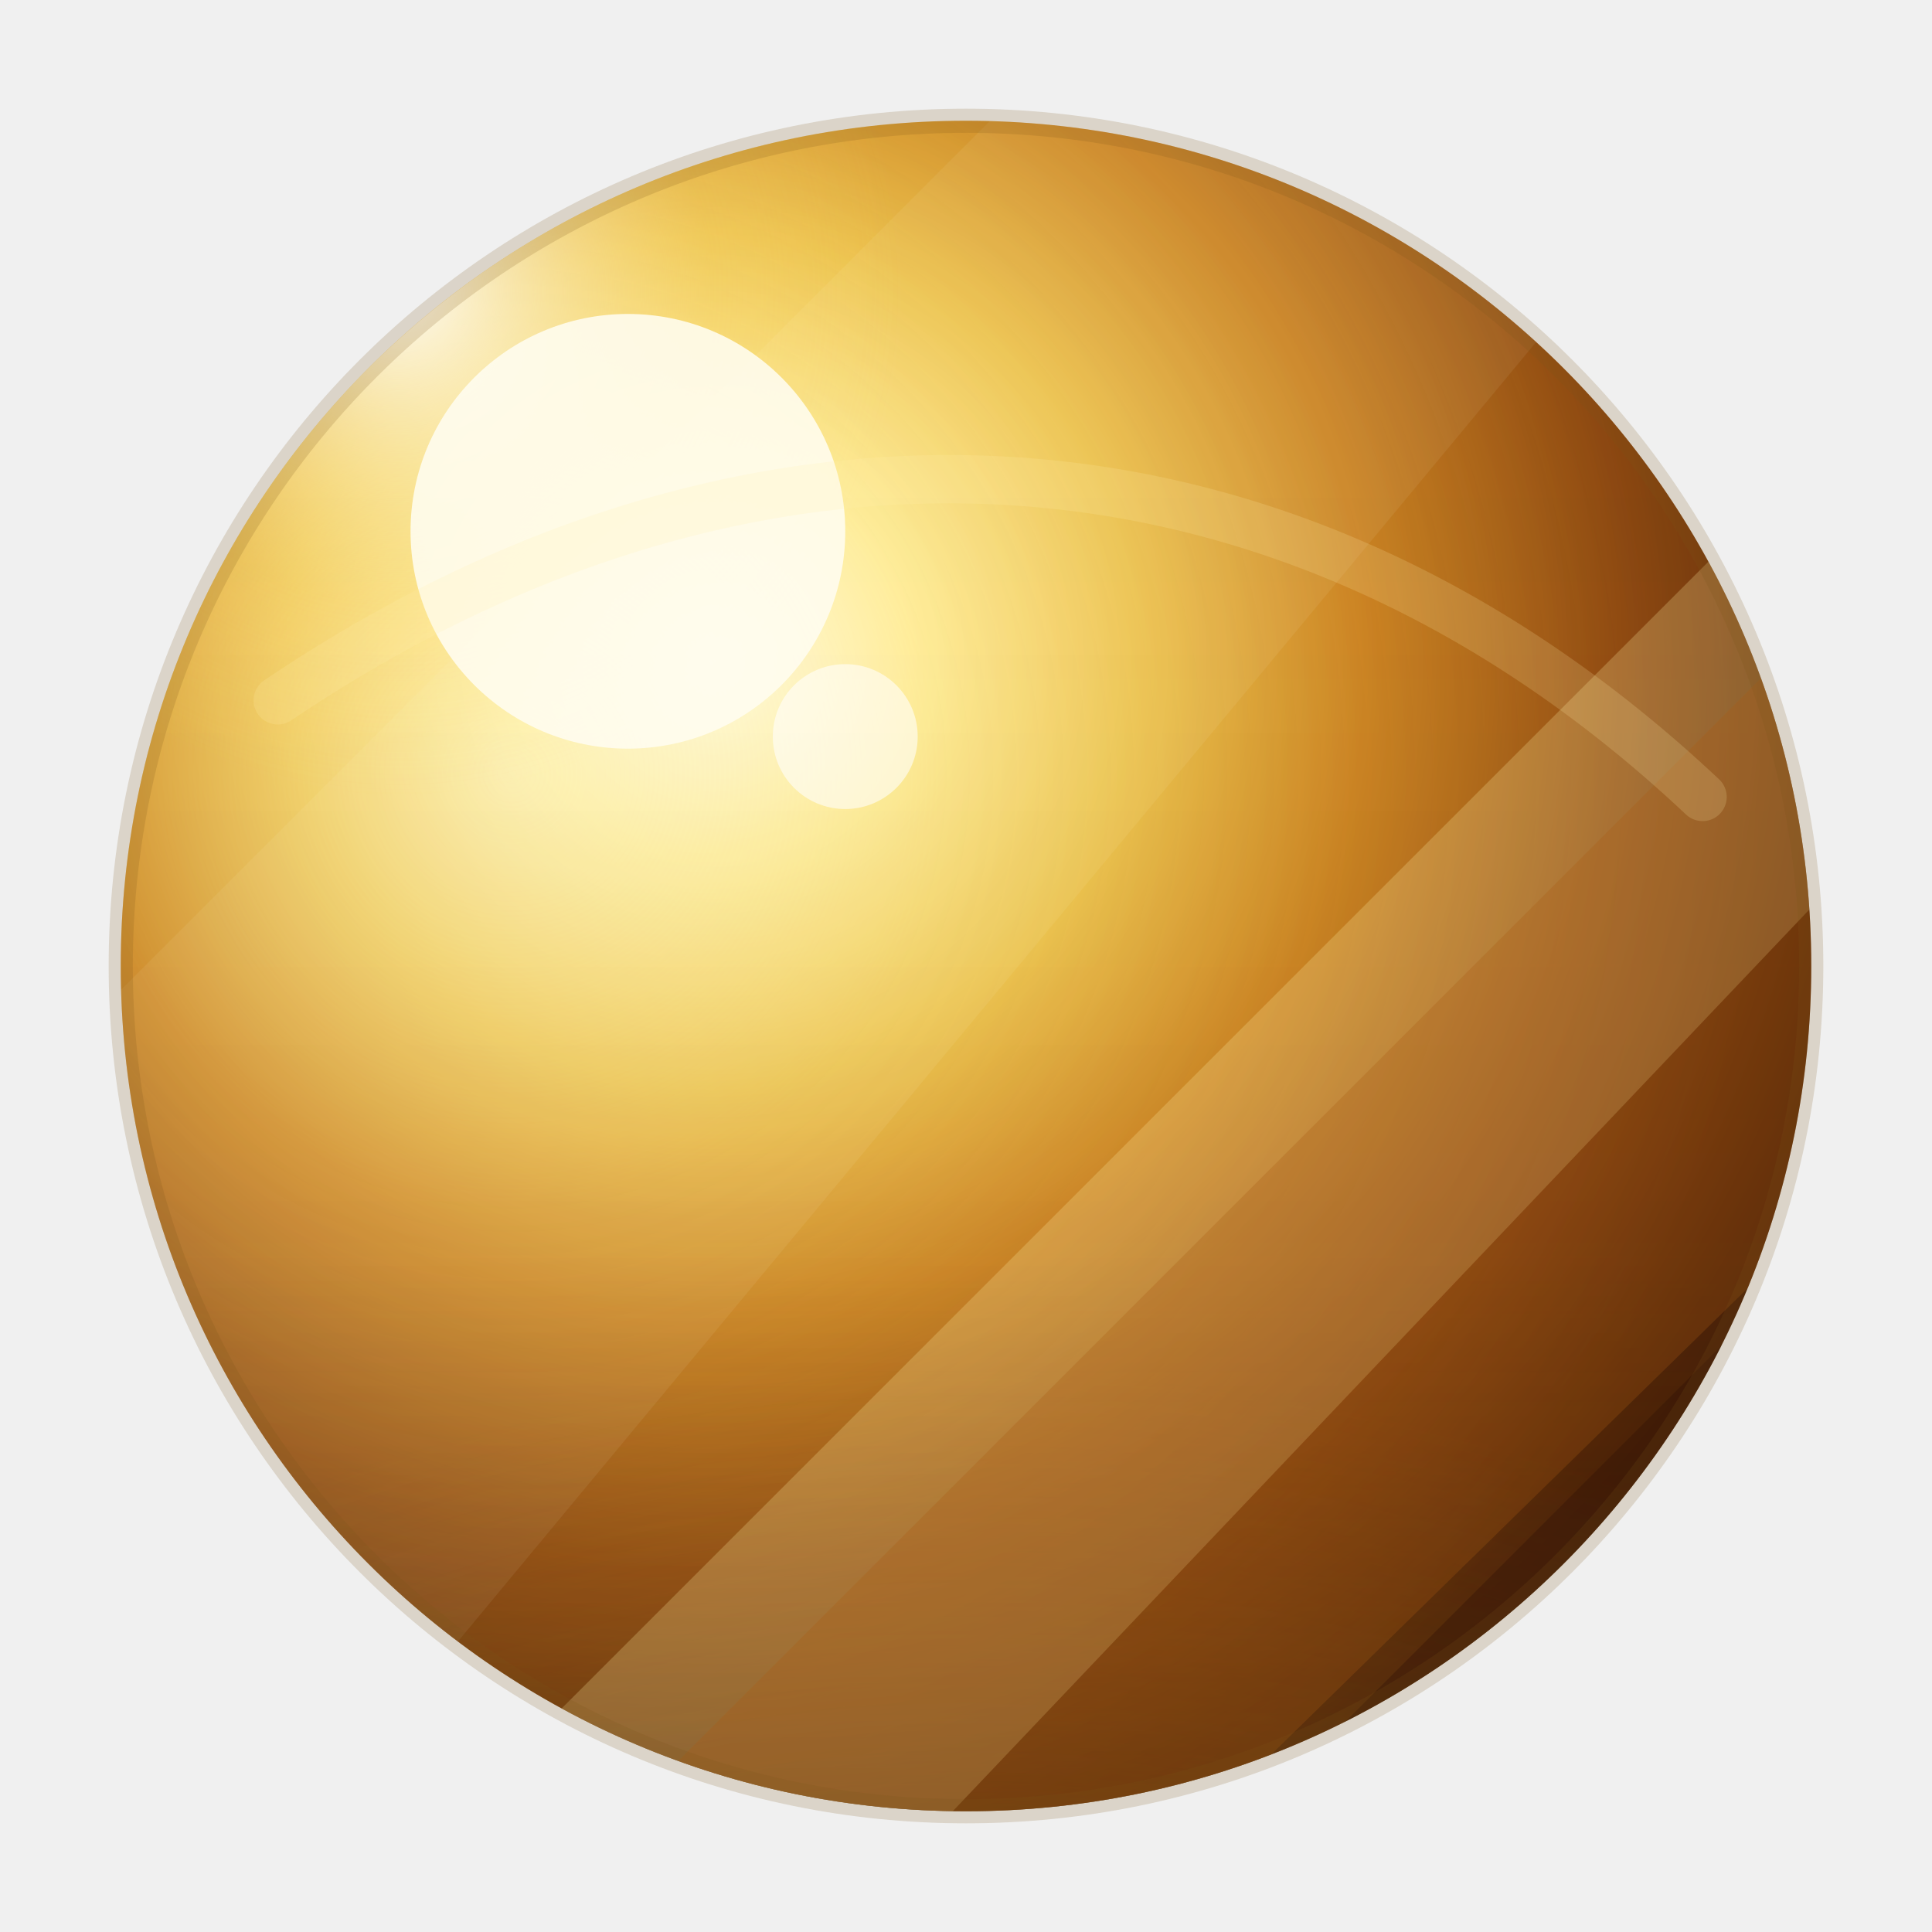
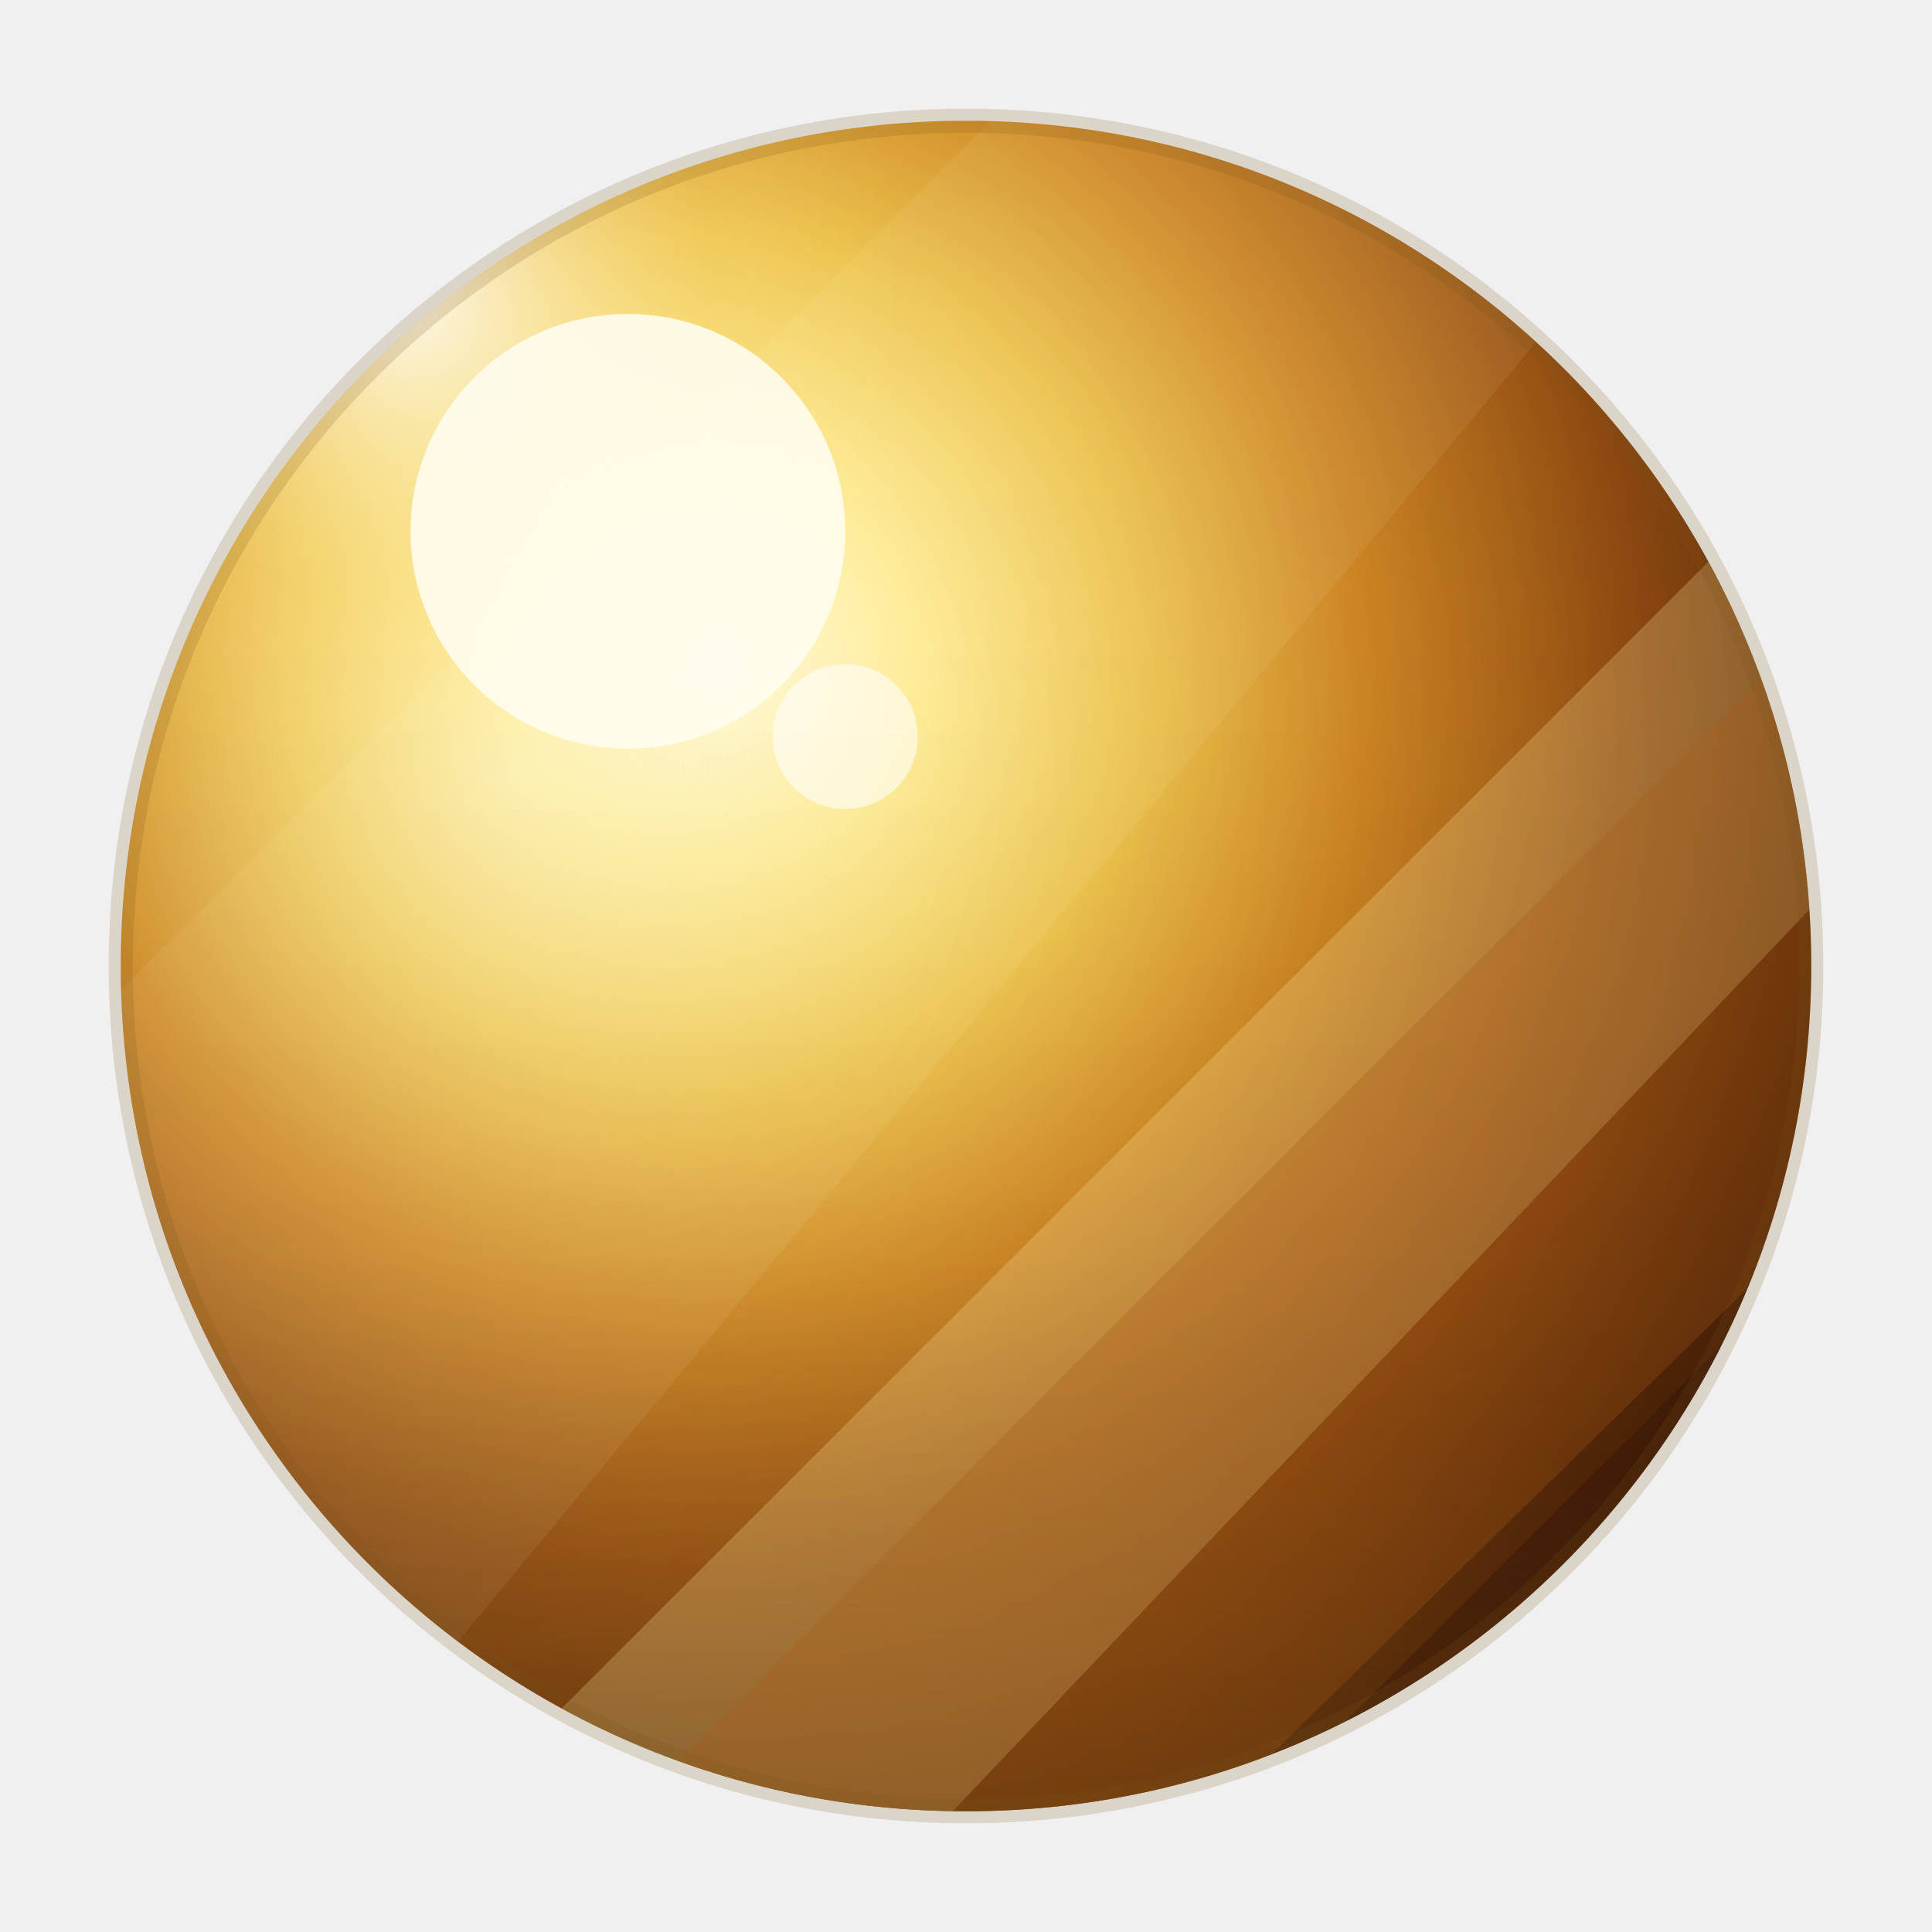
<svg xmlns="http://www.w3.org/2000/svg" viewBox="0 0 160 160">
  <defs>
    <radialGradient id="base" cx="35%" cy="32%" r="90%">
      <stop offset="0" stop-color="#fffdf0" />
      <stop offset="0.13" stop-color="#ffed98" />
      <stop offset="0.28" stop-color="#ecc14a" />
      <stop offset="0.43" stop-color="#c98020" />
      <stop offset="0.6" stop-color="#8c4710" />
      <stop offset="0.78" stop-color="#4b2107" />
      <stop offset="1" stop-color="#1d0d03" />
    </radialGradient>
    <radialGradient id="leftGlow" cx="24%" cy="39%" r="72%">
      <stop offset="0" stop-color="#fff9d5" stop-opacity="0.5" />
      <stop offset=".34" stop-color="#ffe98e" stop-opacity="0.16" />
      <stop offset=".72" stop-color="#dba33b" stop-opacity=".08" />
      <stop offset="1" stop-color="#dba33b" stop-opacity="0" />
    </radialGradient>
    <radialGradient id="flare" cx="31%" cy="30%" r="42%">
      <stop offset="0" stop-color="#ffffff" stop-opacity=".95" />
      <stop offset=".24" stop-color="#fffce7" stop-opacity=".56" />
      <stop offset=".62" stop-color="#ffe88d" stop-opacity=".16" />
      <stop offset="1" stop-color="#ffe88d" stop-opacity="0" />
    </radialGradient>
    <linearGradient id="bottomShade" x1="80" y1="38" x2="80" y2="170" gradientUnits="userSpaceOnUse">
      <stop offset="0" stop-color="#4b260a" stop-opacity="0" />
      <stop offset=".5" stop-color="#70400f" stop-opacity=".04" />
      <stop offset=".74" stop-color="#74410f" stop-opacity=".24" />
      <stop offset="1" stop-color="#281307" stop-opacity=".72" />
    </linearGradient>
    <radialGradient id="bottomBrown" cx="50%" cy="104%" r="76%">
      <stop offset="0" stop-color="#281307" stop-opacity="0.98" />
      <stop offset=".34" stop-color="#70400f" stop-opacity="0.64" />
      <stop offset=".66" stop-color="#a66b1e" stop-opacity="0.2" />
      <stop offset="1" stop-color="#a66b1e" stop-opacity="0" />
    </radialGradient>
    <clipPath id="clip">
      <circle cx="80" cy="80" r="70" />
    </clipPath>
  </defs>
  <circle cx="80" cy="80" r="70" fill="url(#base)" />
  <g clip-path="url(#clip)">
    <circle cx="80" cy="80" r="72" fill="url(#leftGlow)" />
    <ellipse cx="80" cy="139" rx="82" ry="58" fill="url(#bottomBrown)" />
    <circle cx="80" cy="80" r="72" fill="url(#bottomShade)" opacity="0.72" />
    <path d="M82 172 172 82v90z" fill="#2f1104" opacity="0.38" />
    <path d="M16 172 172 16v36L58 172z" fill="#fff0a5" opacity="0.24" />
    <path d="M30 172 172 30v50L78 172z" fill="#a95b13" opacity="0.28" />
    <path d="M-16 108 108 -16h56L8 172H-16z" fill="#fffbe2" opacity="0.07" />
    <circle cx="52" cy="44" r="50" fill="url(#flare)" />
    <circle cx="52" cy="44" r="18" fill="#fffdf0" opacity=".88" />
    <circle cx="70" cy="61" r="6" fill="#ffffff" opacity=".58" />
-     <path d="M23 58c40-27 84-24 118 8" fill="none" stroke="#fff0ad" stroke-opacity="0.18" stroke-width="4" stroke-linecap="round" />
  </g>
  <circle cx="80" cy="80" r="70" fill="none" stroke="#7b5318" stroke-opacity=".18" stroke-width="2" />
</svg>
